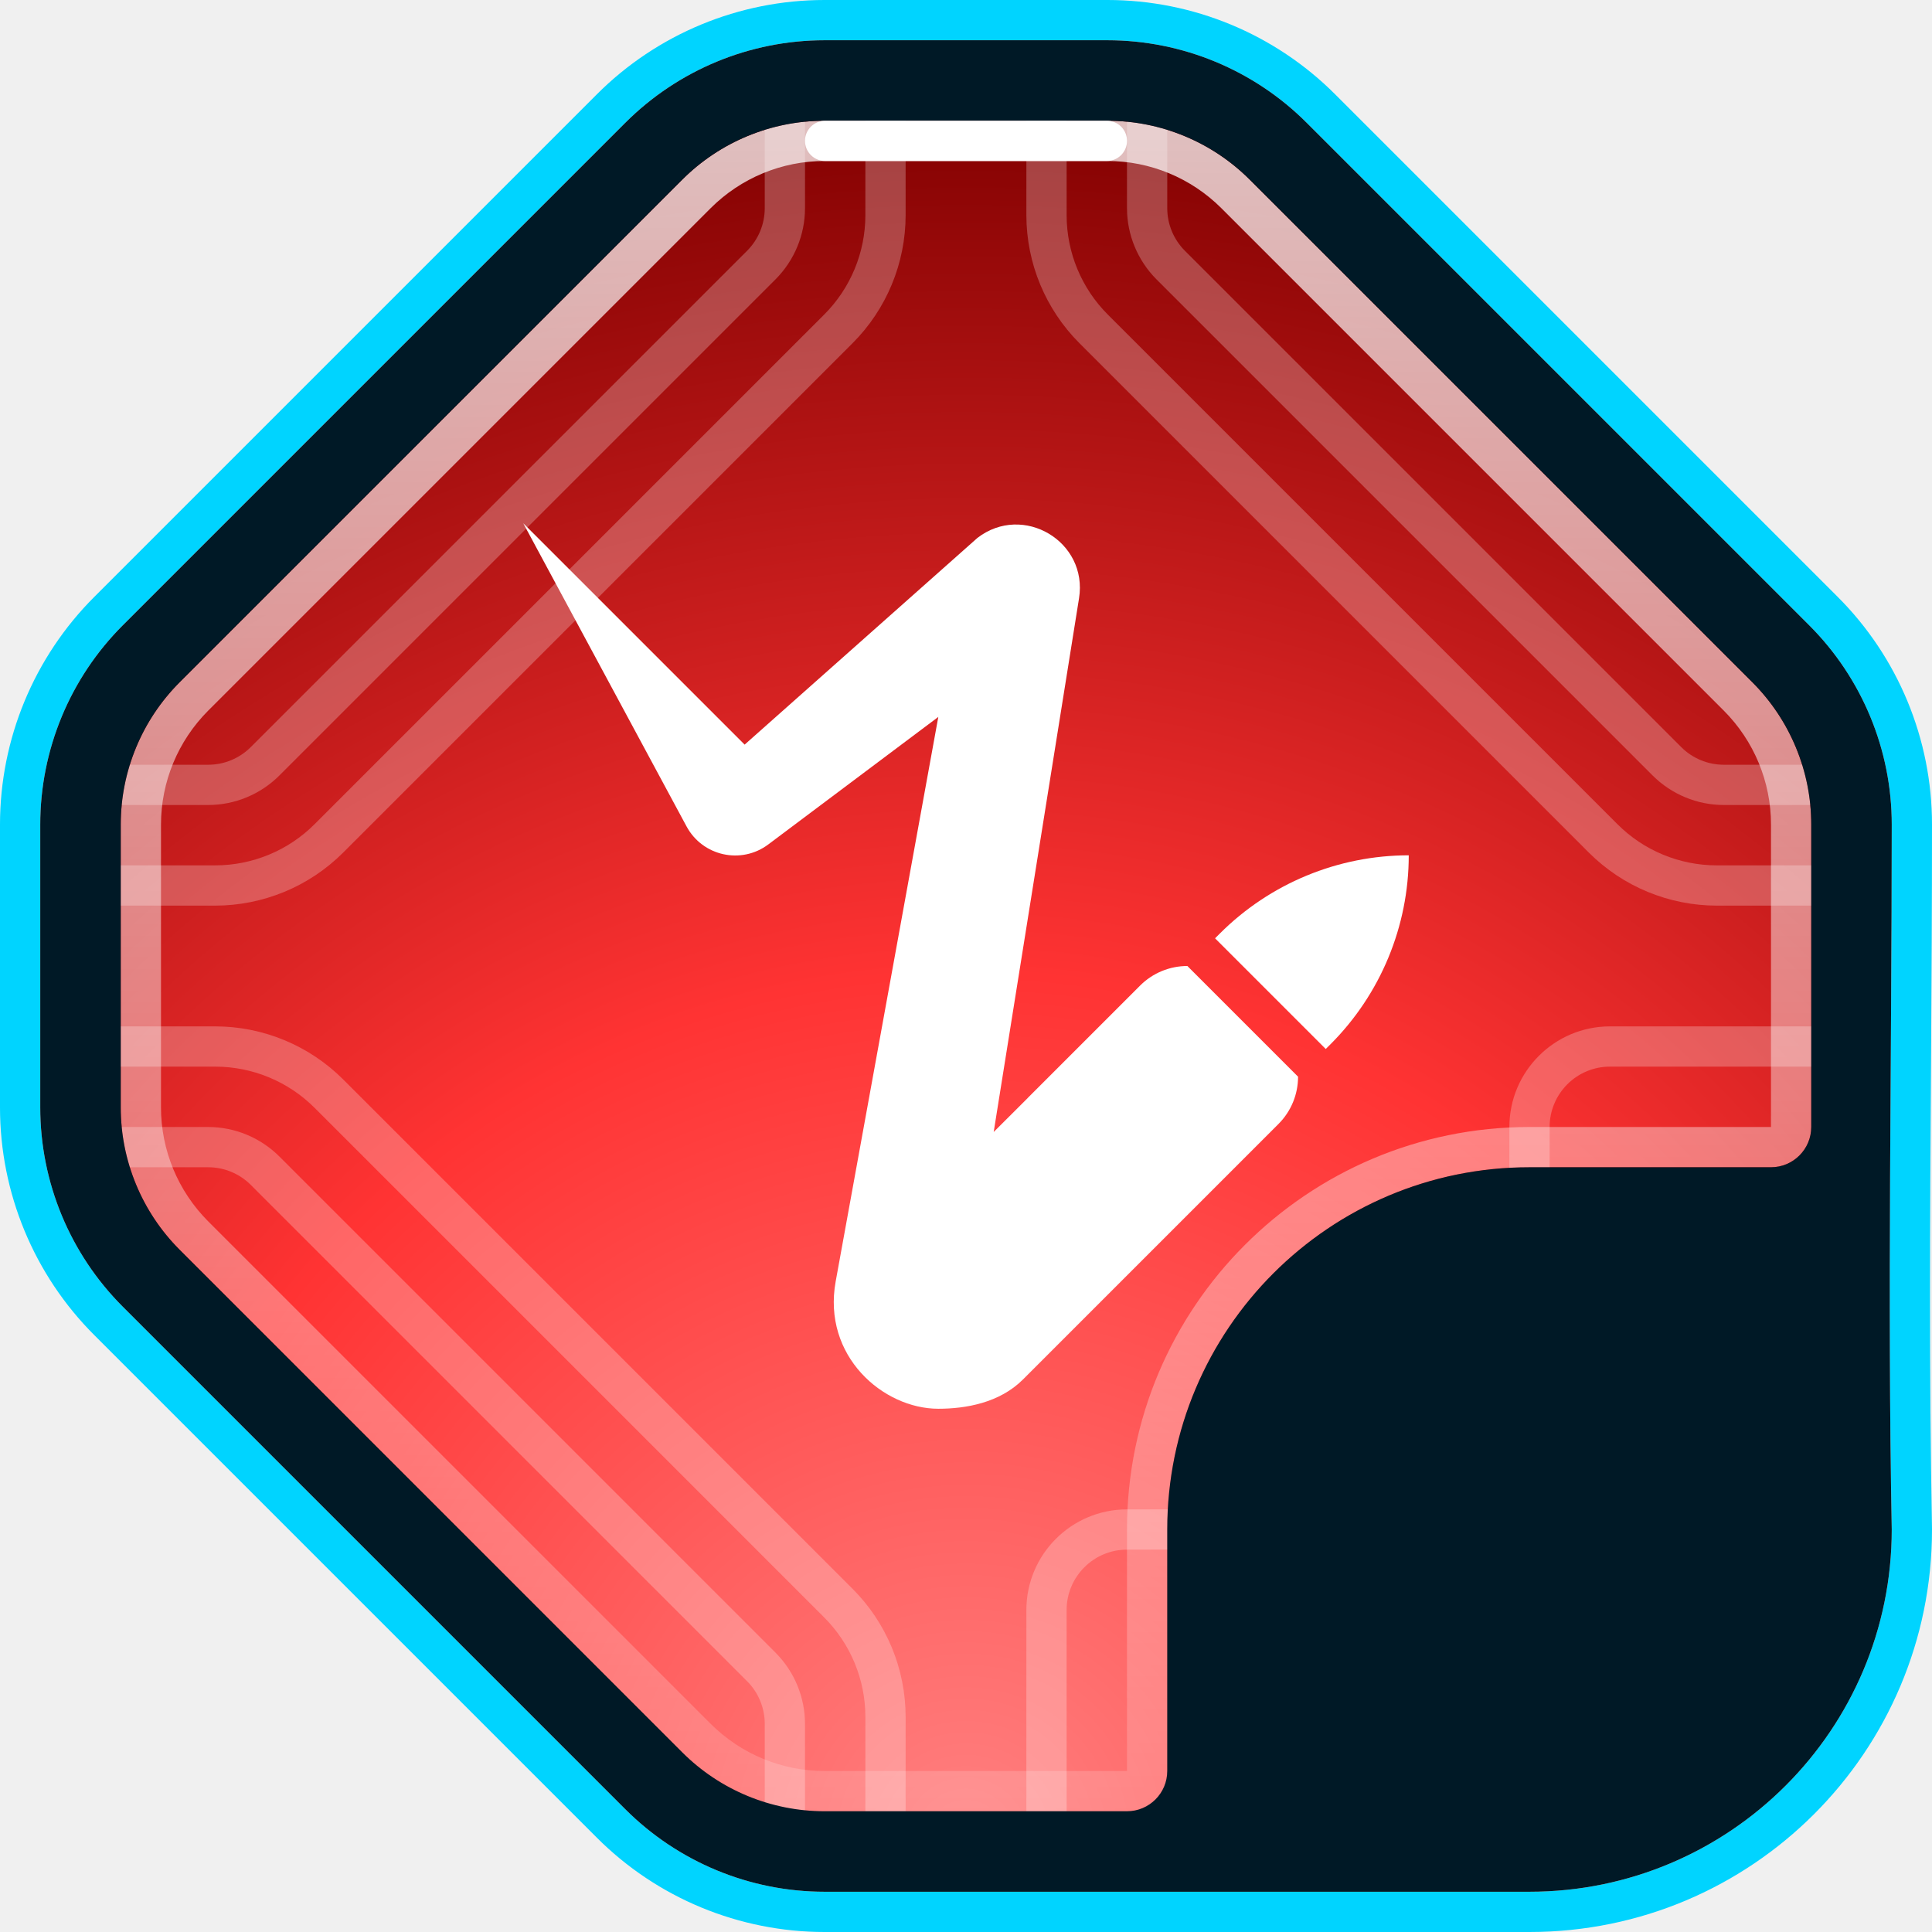
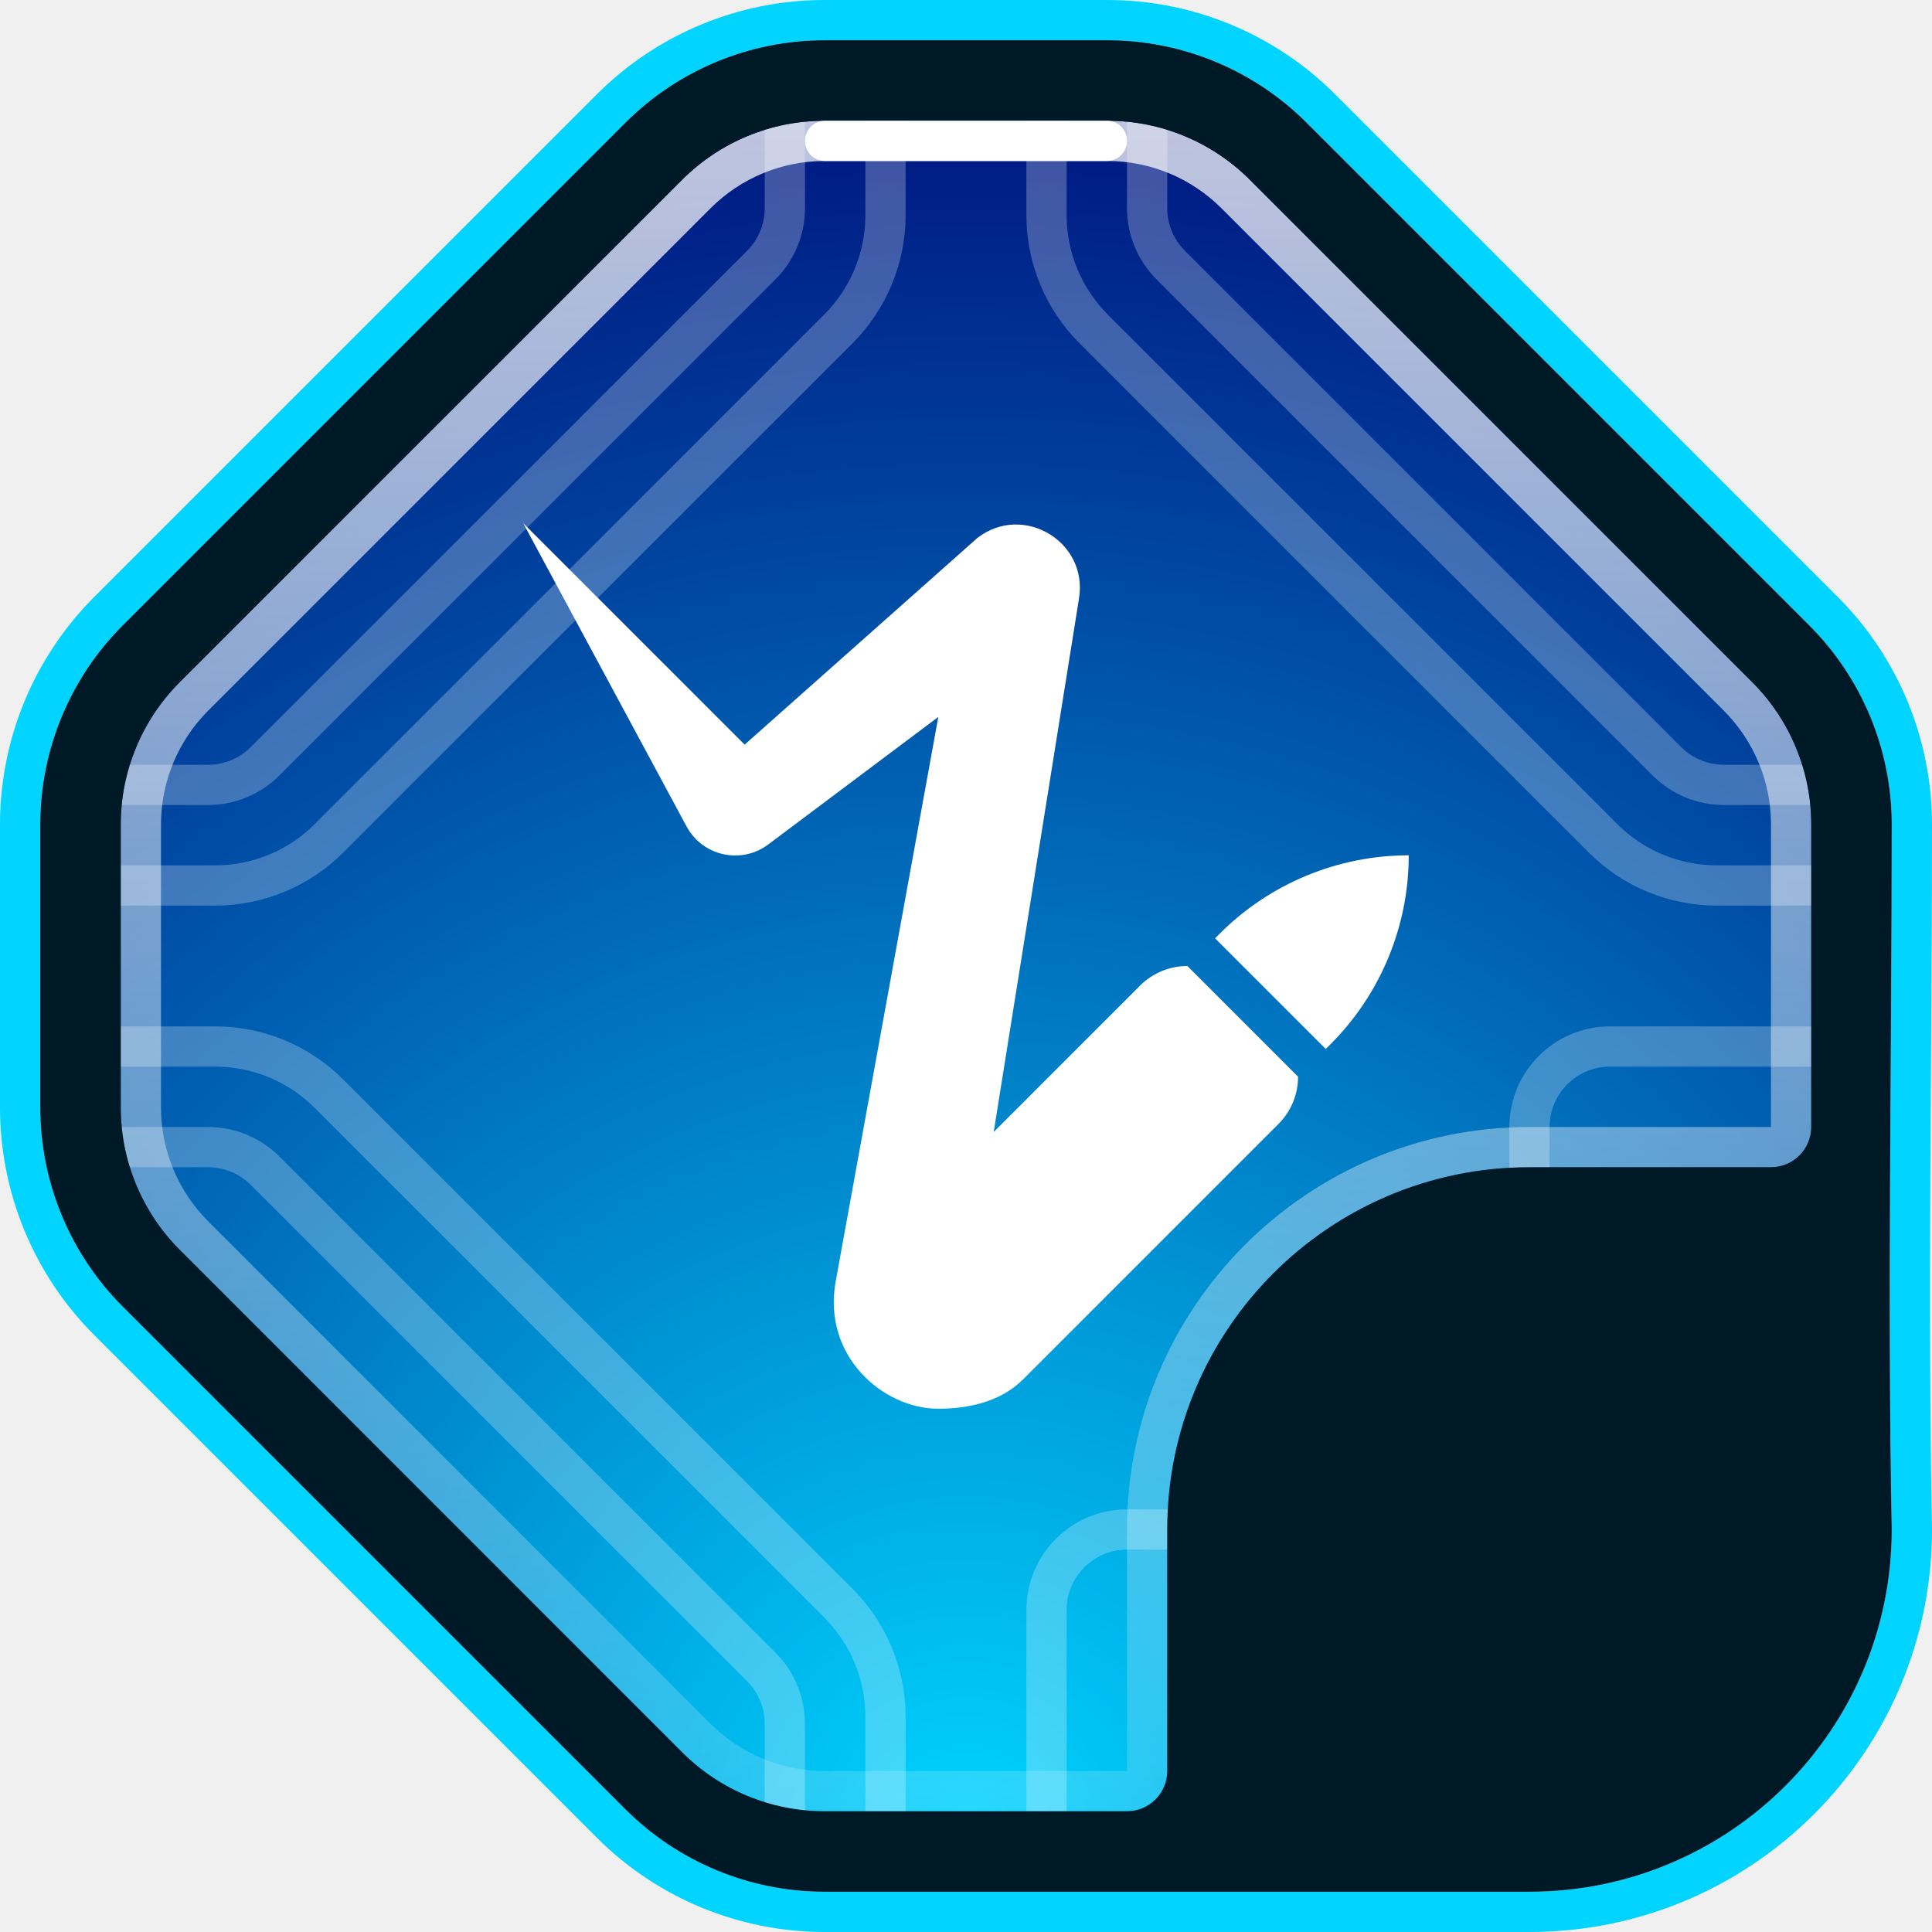
<svg xmlns="http://www.w3.org/2000/svg" width="24" height="24" viewBox="0 0 24 24" fill="none">
  <path fill-rule="evenodd" clip-rule="evenodd" d="M24 19C24 21.761 21.761 24 19 24H10.243C9.182 24 8.164 23.579 7.414 22.828L1.172 16.586C0.421 15.836 0 14.818 0 13.757V10.243C0 9.182 0.421 8.164 1.172 7.414L7.414 1.172C8.164 0.421 9.182 0 10.243 0H13.757C14.818 0 15.836 0.421 16.586 1.172L22.828 7.414C23.579 8.164 24 9.182 24 10.243C24 11.222 23.994 12.198 23.988 13.173C23.975 15.116 23.963 17.052 24 18.991L24 19ZM23.5 19C23.463 17.055 23.475 15.108 23.488 13.161C23.494 12.188 23.5 11.215 23.5 10.243C23.5 9.314 23.131 8.424 22.475 7.768L16.232 1.525C15.576 0.869 14.686 0.5 13.757 0.5H10.243C9.314 0.5 8.424 0.869 7.768 1.525L1.525 7.768C0.869 8.424 0.5 9.314 0.5 10.243V13.757C0.5 14.686 0.869 15.576 1.525 16.232L7.768 22.475C8.424 23.131 9.314 23.5 10.243 23.5H19C21.485 23.5 23.5 21.485 23.5 19Z" fill="#00D4FF" />
  <path d="M8.121 1.879L1.879 8.121C1.316 8.684 1 9.447 1 10.243V13.757C1 14.553 1.316 15.316 1.879 15.879L8.121 22.121C8.684 22.684 9.447 23 10.243 23H13.757C14.553 23 15.316 22.684 15.879 22.121L22.121 15.879C22.684 15.316 23 14.553 23 13.757V10.243C23 9.447 22.684 8.684 22.121 8.121L15.879 1.879C15.316 1.316 14.553 1 13.757 1H10.243C9.447 1 8.684 1.316 8.121 1.879Z" fill="url(#paint0_radial_37053_82457)" />
  <path fill-rule="evenodd" clip-rule="evenodd" d="M10 1V2.586C10 2.917 9.868 3.235 9.634 3.47L3.47 9.634C3.235 9.868 2.917 10 2.586 10H1V9.5H2.586C2.785 9.5 2.975 9.421 3.116 9.28L9.28 3.116C9.421 2.975 9.5 2.785 9.5 2.586V1H10ZM14 1V2.586C14 2.917 14.132 3.235 14.366 3.47L20.53 9.634C20.765 9.868 21.083 10 21.414 10H23V9.5H21.414C21.215 9.5 21.024 9.421 20.884 9.28L14.72 3.116C14.579 2.975 14.5 2.785 14.5 2.586V1H14ZM10 21.414V23H9.5V21.414C9.5 21.215 9.421 21.024 9.28 20.884L3.116 14.72C2.975 14.579 2.785 14.5 2.586 14.5H1V14H2.586C2.917 14 3.235 14.132 3.47 14.366L9.634 20.53C9.868 20.765 10 21.083 10 21.414ZM11.25 1V2.672C11.25 3.268 11.013 3.841 10.591 4.263L4.263 10.591C3.841 11.013 3.268 11.25 2.672 11.25H1V10.75H2.672C3.136 10.75 3.581 10.566 3.909 10.237L10.237 3.909C10.566 3.581 10.75 3.136 10.75 2.672V1H11.25ZM12.75 2.672V1H13.25V2.672C13.25 3.136 13.434 3.581 13.763 3.909L20.091 10.237C20.419 10.566 20.864 10.75 21.328 10.75H23V11.25H21.328C20.732 11.25 20.159 11.013 19.737 10.591L13.409 4.263C12.987 3.841 12.75 3.268 12.75 2.672ZM11.25 23V21.328C11.25 20.732 11.013 20.159 10.591 19.737L4.263 13.409C3.841 12.987 3.268 12.75 2.672 12.75H1V13.25H2.672C3.136 13.25 3.581 13.434 3.909 13.763L10.237 20.091C10.566 20.419 10.75 20.864 10.75 21.328V23H11.25ZM12.75 20V23H13.25V20C13.25 19.586 13.586 19.25 14 19.25H15V18.75H14C13.31 18.75 12.75 19.31 12.75 20ZM20 12.75C19.31 12.75 18.75 13.31 18.75 14V15H19.25V14C19.25 13.586 19.586 13.25 20 13.25H23V12.75H20Z" fill="white" fill-opacity="0.25" />
  <path fill-rule="evenodd" clip-rule="evenodd" d="M10.243 2C9.712 2 9.204 2.211 8.828 2.586L2.586 8.828C2.211 9.204 2 9.712 2 10.243V13.757C2 14.288 2.211 14.796 2.586 15.172L8.828 21.414C9.204 21.789 9.712 22 10.243 22H14V19C14 16.239 16.239 14 19 14H22V10.243C22 9.712 21.789 9.204 21.414 8.828L15.172 2.586C14.796 2.211 14.288 2 13.757 2H10.243ZM10.243 1.5C9.58 1.5 8.944 1.763 8.475 2.232L2.232 8.475C1.763 8.944 1.5 9.58 1.5 10.243V13.757C1.5 14.42 1.763 15.056 2.232 15.525L8.475 21.768C8.944 22.237 9.58 22.5 10.243 22.5H14C14.276 22.5 14.5 22.276 14.5 22V19C14.5 16.515 16.515 14.5 19 14.5H22C22.276 14.5 22.5 14.276 22.5 14V10.243C22.5 9.58 22.237 8.944 21.768 8.475L15.525 2.232C15.056 1.763 14.42 1.5 13.757 1.5H10.243Z" fill="url(#paint1_linear_37053_82457)" />
  <path d="M12.706 17.138L15.882 13.962C16.038 13.806 16.125 13.595 16.125 13.375L14.75 12C14.53 12 14.319 12.087 14.163 12.243L12.768 13.638L12.765 13.642L12.344 14.062L13.404 7.433C13.518 6.727 12.709 6.246 12.142 6.682L9.25 9.25L6.5 6.5L8.528 10.265C8.727 10.636 9.209 10.742 9.545 10.489L11.656 8.906L10.381 15.919C10.213 16.844 10.969 17.5 11.656 17.5C12 17.5 12.417 17.426 12.706 17.138Z" fill="white" />
  <path d="M15.094 11.656L15.153 11.597C15.775 10.975 16.62 10.625 17.5 10.625C17.5 11.505 17.15 12.35 16.528 12.972L16.469 13.031L15.094 11.656Z" fill="white" />
  <path fill-rule="evenodd" clip-rule="evenodd" d="M10.243 23.5C9.314 23.5 8.424 23.131 7.768 22.475L1.525 16.232C0.869 15.576 0.5 14.686 0.5 13.757V10.243C0.5 9.314 0.869 8.424 1.525 7.768L7.768 1.525C8.424 0.869 9.314 0.5 10.243 0.5H13.757C14.686 0.5 15.576 0.869 16.232 1.525L22.475 7.768C23.131 8.424 23.5 9.314 23.5 10.243C23.5 13.161 23.445 16.083 23.5 19C23.5 21.485 21.485 23.5 19 23.5C15.979 23.5 13.28 23.5 10.243 23.5ZM8.475 2.232C8.944 1.763 9.58 1.5 10.243 1.5H13.757C14.42 1.5 15.056 1.763 15.525 2.232L21.768 8.475C22.237 8.944 22.5 9.58 22.5 10.243V14C22.5 14.276 22.276 14.5 22 14.5H19C16.515 14.5 14.5 16.515 14.5 19V22C14.5 22.276 14.276 22.5 14 22.5H10.243C9.58 22.5 8.944 22.237 8.475 21.768L2.232 15.525C1.763 15.056 1.5 14.42 1.5 13.757V10.243C1.5 9.58 1.763 8.944 2.232 8.475L8.475 2.232Z" fill="#001926" />
  <rect x="10" y="1.5" width="4" height="0.5" rx="0.25" fill="white" />
  <defs>
    <radialGradient id="paint0_radial_37053_82457" cx="0" cy="0" r="1" gradientUnits="userSpaceOnUse" gradientTransform="translate(12 23) rotate(-90) scale(22)">
-       <stop stop-color="#FF8080" />
-       <stop offset="0.496" stop-color="#FF3333" />
-       <stop offset="1" stop-color="#800000" />
+       <stop stop-color="#00D4FF" />
+       <stop offset="1" stop-color="#001580" />
    </radialGradient>
    <linearGradient id="paint1_linear_37053_82457" x1="12" y1="1.5" x2="12" y2="22.5" gradientUnits="userSpaceOnUse">
      <stop stop-color="white" stop-opacity="0.75" />
      <stop offset="1" stop-color="white" stop-opacity="0.15" />
    </linearGradient>
  </defs>
</svg>
